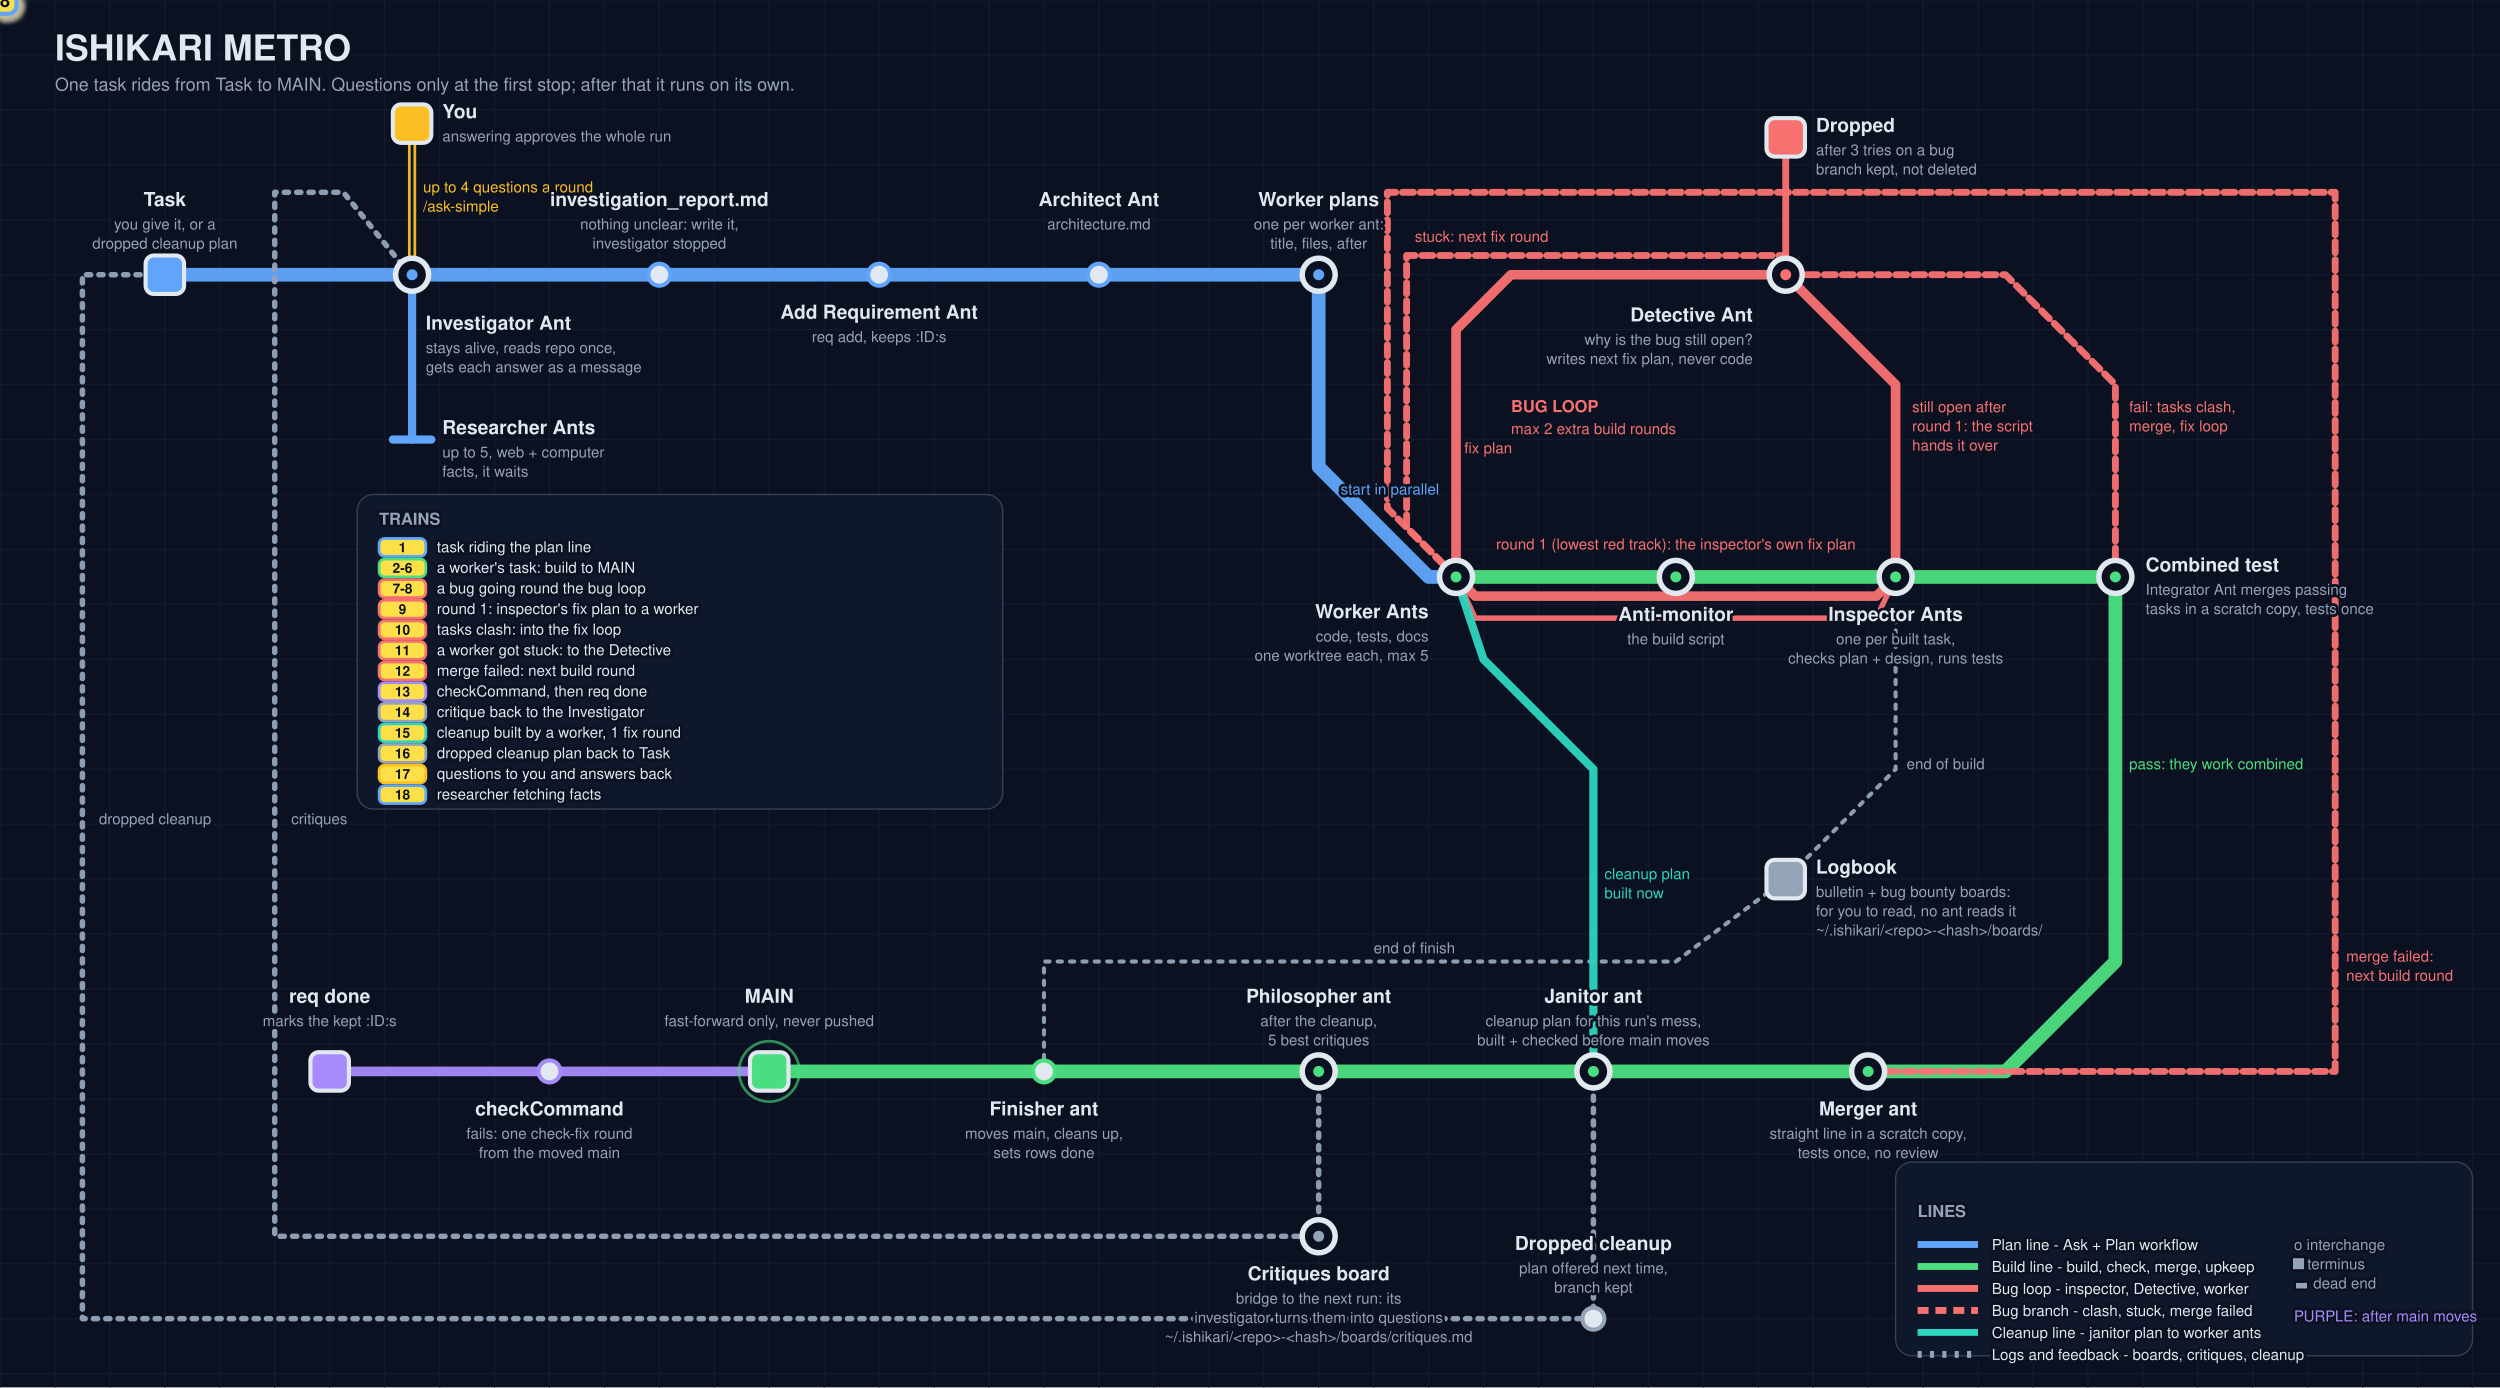
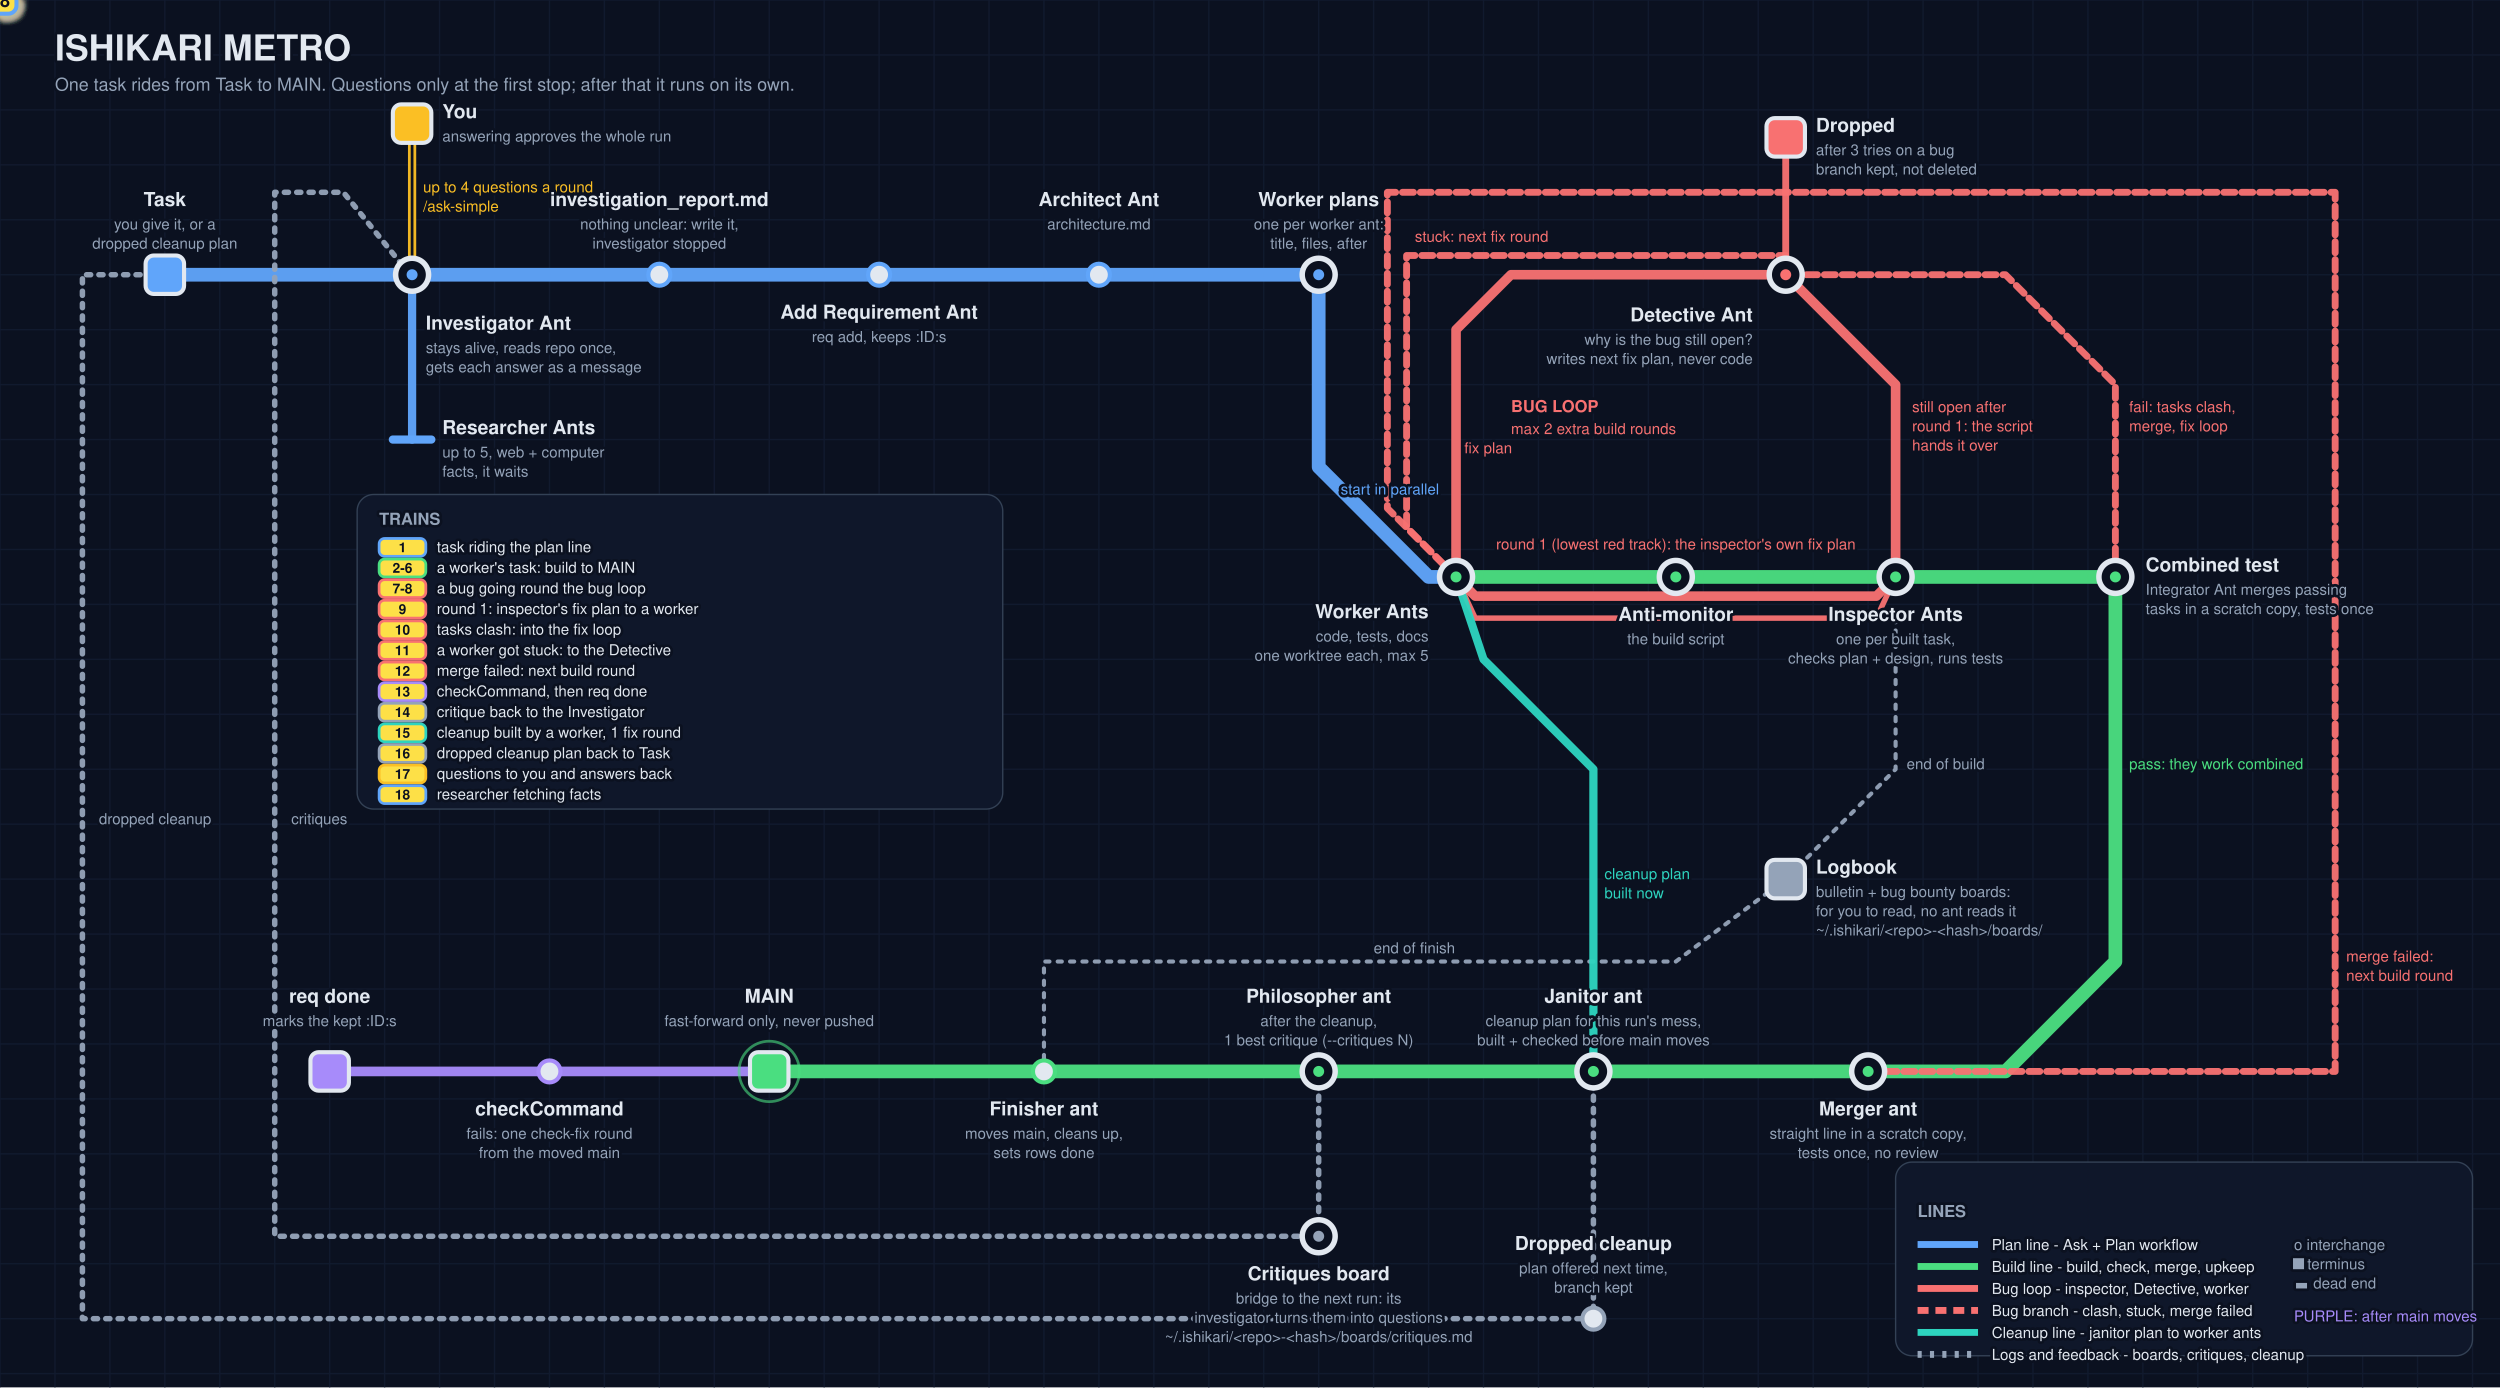
<svg xmlns="http://www.w3.org/2000/svg" viewBox="0 0 1820 1010" width="1820" height="1010" font-family="ui-sans-serif,-apple-system,Helvetica,Arial,sans-serif">
  <defs>
    <filter id="g" x="-100%" y="-100%" width="300%" height="300%">
      <feGaussianBlur stdDeviation="3" result="b" />
      <feMerge>
        <feMergeNode in="b" />
        <feMergeNode in="SourceGraphic" />
      </feMerge>
    </filter>
  </defs>
  <style>.h{paint-order:stroke;stroke:#0B1120;stroke-width:4px;stroke-linejoin:round}.flow{animation:f 1s linear infinite}@keyframes f{to{stroke-dashoffset:-18}}.pulse{animation:p 2s ease-in-out infinite}@keyframes p{50%{r:13px}}</style>
  <rect width="1820" height="1010" fill="#0B1120" />
  <line x1="0" y1="0" x2="0" y2="1010" stroke="#111A2E" stroke-width="1" />
  <line x1="40" y1="0" x2="40" y2="1010" stroke="#111A2E" stroke-width="1" />
  <line x1="80" y1="0" x2="80" y2="1010" stroke="#111A2E" stroke-width="1" />
  <line x1="120" y1="0" x2="120" y2="1010" stroke="#111A2E" stroke-width="1" />
  <line x1="160" y1="0" x2="160" y2="1010" stroke="#111A2E" stroke-width="1" />
  <line x1="200" y1="0" x2="200" y2="1010" stroke="#111A2E" stroke-width="1" />
  <line x1="240" y1="0" x2="240" y2="1010" stroke="#111A2E" stroke-width="1" />
  <line x1="280" y1="0" x2="280" y2="1010" stroke="#111A2E" stroke-width="1" />
  <line x1="320" y1="0" x2="320" y2="1010" stroke="#111A2E" stroke-width="1" />
  <line x1="360" y1="0" x2="360" y2="1010" stroke="#111A2E" stroke-width="1" />
  <line x1="400" y1="0" x2="400" y2="1010" stroke="#111A2E" stroke-width="1" />
  <line x1="440" y1="0" x2="440" y2="1010" stroke="#111A2E" stroke-width="1" />
  <line x1="480" y1="0" x2="480" y2="1010" stroke="#111A2E" stroke-width="1" />
  <line x1="520" y1="0" x2="520" y2="1010" stroke="#111A2E" stroke-width="1" />
  <line x1="560" y1="0" x2="560" y2="1010" stroke="#111A2E" stroke-width="1" />
  <line x1="600" y1="0" x2="600" y2="1010" stroke="#111A2E" stroke-width="1" />
  <line x1="640" y1="0" x2="640" y2="1010" stroke="#111A2E" stroke-width="1" />
  <line x1="680" y1="0" x2="680" y2="1010" stroke="#111A2E" stroke-width="1" />
  <line x1="720" y1="0" x2="720" y2="1010" stroke="#111A2E" stroke-width="1" />
  <line x1="760" y1="0" x2="760" y2="1010" stroke="#111A2E" stroke-width="1" />
  <line x1="800" y1="0" x2="800" y2="1010" stroke="#111A2E" stroke-width="1" />
  <line x1="840" y1="0" x2="840" y2="1010" stroke="#111A2E" stroke-width="1" />
  <line x1="880" y1="0" x2="880" y2="1010" stroke="#111A2E" stroke-width="1" />
  <line x1="920" y1="0" x2="920" y2="1010" stroke="#111A2E" stroke-width="1" />
  <line x1="960" y1="0" x2="960" y2="1010" stroke="#111A2E" stroke-width="1" />
  <line x1="1000" y1="0" x2="1000" y2="1010" stroke="#111A2E" stroke-width="1" />
  <line x1="1040" y1="0" x2="1040" y2="1010" stroke="#111A2E" stroke-width="1" />
  <line x1="1080" y1="0" x2="1080" y2="1010" stroke="#111A2E" stroke-width="1" />
  <line x1="1120" y1="0" x2="1120" y2="1010" stroke="#111A2E" stroke-width="1" />
  <line x1="1160" y1="0" x2="1160" y2="1010" stroke="#111A2E" stroke-width="1" />
  <line x1="1200" y1="0" x2="1200" y2="1010" stroke="#111A2E" stroke-width="1" />
  <line x1="1240" y1="0" x2="1240" y2="1010" stroke="#111A2E" stroke-width="1" />
  <line x1="1280" y1="0" x2="1280" y2="1010" stroke="#111A2E" stroke-width="1" />
  <line x1="1320" y1="0" x2="1320" y2="1010" stroke="#111A2E" stroke-width="1" />
  <line x1="1360" y1="0" x2="1360" y2="1010" stroke="#111A2E" stroke-width="1" />
  <line x1="1400" y1="0" x2="1400" y2="1010" stroke="#111A2E" stroke-width="1" />
  <line x1="1440" y1="0" x2="1440" y2="1010" stroke="#111A2E" stroke-width="1" />
  <line x1="1480" y1="0" x2="1480" y2="1010" stroke="#111A2E" stroke-width="1" />
  <line x1="1520" y1="0" x2="1520" y2="1010" stroke="#111A2E" stroke-width="1" />
  <line x1="1560" y1="0" x2="1560" y2="1010" stroke="#111A2E" stroke-width="1" />
  <line x1="1600" y1="0" x2="1600" y2="1010" stroke="#111A2E" stroke-width="1" />
  <line x1="1640" y1="0" x2="1640" y2="1010" stroke="#111A2E" stroke-width="1" />
  <line x1="1680" y1="0" x2="1680" y2="1010" stroke="#111A2E" stroke-width="1" />
  <line x1="1720" y1="0" x2="1720" y2="1010" stroke="#111A2E" stroke-width="1" />
  <line x1="1760" y1="0" x2="1760" y2="1010" stroke="#111A2E" stroke-width="1" />
  <line x1="1800" y1="0" x2="1800" y2="1010" stroke="#111A2E" stroke-width="1" />
  <line x1="0" y1="0" x2="1820" y2="0" stroke="#111A2E" stroke-width="1" />
  <line x1="0" y1="40" x2="1820" y2="40" stroke="#111A2E" stroke-width="1" />
  <line x1="0" y1="80" x2="1820" y2="80" stroke="#111A2E" stroke-width="1" />
  <line x1="0" y1="120" x2="1820" y2="120" stroke="#111A2E" stroke-width="1" />
  <line x1="0" y1="160" x2="1820" y2="160" stroke="#111A2E" stroke-width="1" />
  <line x1="0" y1="200" x2="1820" y2="200" stroke="#111A2E" stroke-width="1" />
  <line x1="0" y1="240" x2="1820" y2="240" stroke="#111A2E" stroke-width="1" />
  <line x1="0" y1="280" x2="1820" y2="280" stroke="#111A2E" stroke-width="1" />
  <line x1="0" y1="320" x2="1820" y2="320" stroke="#111A2E" stroke-width="1" />
  <line x1="0" y1="360" x2="1820" y2="360" stroke="#111A2E" stroke-width="1" />
  <line x1="0" y1="400" x2="1820" y2="400" stroke="#111A2E" stroke-width="1" />
  <line x1="0" y1="440" x2="1820" y2="440" stroke="#111A2E" stroke-width="1" />
  <line x1="0" y1="480" x2="1820" y2="480" stroke="#111A2E" stroke-width="1" />
  <line x1="0" y1="520" x2="1820" y2="520" stroke="#111A2E" stroke-width="1" />
  <line x1="0" y1="560" x2="1820" y2="560" stroke="#111A2E" stroke-width="1" />
  <line x1="0" y1="600" x2="1820" y2="600" stroke="#111A2E" stroke-width="1" />
  <line x1="0" y1="640" x2="1820" y2="640" stroke="#111A2E" stroke-width="1" />
  <line x1="0" y1="680" x2="1820" y2="680" stroke="#111A2E" stroke-width="1" />
  <line x1="0" y1="720" x2="1820" y2="720" stroke="#111A2E" stroke-width="1" />
  <line x1="0" y1="760" x2="1820" y2="760" stroke="#111A2E" stroke-width="1" />
  <line x1="0" y1="800" x2="1820" y2="800" stroke="#111A2E" stroke-width="1" />
  <line x1="0" y1="840" x2="1820" y2="840" stroke="#111A2E" stroke-width="1" />
  <line x1="0" y1="880" x2="1820" y2="880" stroke="#111A2E" stroke-width="1" />
  <line x1="0" y1="920" x2="1820" y2="920" stroke="#111A2E" stroke-width="1" />
  <line x1="0" y1="960" x2="1820" y2="960" stroke="#111A2E" stroke-width="1" />
  <line x1="0" y1="1000" x2="1820" y2="1000" stroke="#111A2E" stroke-width="1" />
  <text class="h" x="40" y="44" fill="#E2E8F0" font-size="26" text-anchor="start" font-weight="800">ISHIKARI METRO</text>
  <text class="h" x="40" y="66" fill="#94A3B8" font-size="13" text-anchor="start" font-weight="400">One task rides from Task to MAIN. Questions only at the first stop; after that it runs on its own.</text>
  <path id="L-plan" d="M120,200 L960,200 L960,340 L1040,420 L1060,420" fill="none" stroke="#60A5FA" stroke-width="10" stroke-linejoin="round" stroke-linecap="round" opacity="0.95" />
  <path id="L-ask" d="M300,90 L300,200" fill="none" stroke="#FBBF24" stroke-width="6" stroke-linejoin="round" stroke-linecap="round" opacity="0.95" />
  <path id="L-res" d="M300,200 L300,320" fill="none" stroke="#60A5FA" stroke-width="6" stroke-linejoin="round" stroke-linecap="round" opacity="0.95" />
  <path id="L-build" d="M1060,420 L1540,420 L1540,700 L1460,780 L560,780" fill="none" stroke="#4ADE80" stroke-width="10" stroke-linejoin="round" stroke-linecap="round" opacity="0.95" />
  <path id="L-ring" d="M1060,420 L1074,434 L1366,434 L1380,420 L1380,280 L1300,200 L1100,200 L1060,240 L1060,420" fill="none" stroke="#F87171" stroke-width="7" stroke-linejoin="round" stroke-linecap="round" opacity="0.95" />
  <path id="L-r1" d="M1380,420 L1366,450 L1074,450 L1060,420" fill="none" stroke="#F87171" stroke-width="4" stroke-linejoin="round" stroke-linecap="round" opacity="0.95" />
  <path id="L-clash" d="M1540,420 L1540,280 L1460,200 L1300,200" fill="none" stroke="#F87171" stroke-width="5" stroke-linejoin="round" stroke-linecap="round" stroke-dasharray="8 5" class="flow" opacity="0.95" />
  <path id="L-stuck" d="M1060,420 L1024,384 L1024,186 L1300,186" fill="none" stroke="#F87171" stroke-width="5" stroke-linejoin="round" stroke-linecap="round" stroke-dasharray="8 5" class="flow" opacity="0.95" />
  <path id="L-mfail" d="M1360,780 L1700,780 L1700,140 L1010,140 L1010,370 L1060,420" fill="none" stroke="#F87171" stroke-width="5" stroke-linejoin="round" stroke-linecap="round" stroke-dasharray="8 5" class="flow" opacity="0.95" />
  <path id="L-logA" d="M1380,450 L1380,560 L1300,640" fill="none" stroke="#94A3B8" stroke-width="3" stroke-linejoin="round" stroke-linecap="round" stroke-dasharray="3 6" class="flow" opacity="0.95" />
  <path id="L-logB" d="M760,780 L760,700 L1220,700 L1300,640" fill="none" stroke="#94A3B8" stroke-width="3" stroke-linejoin="round" stroke-linecap="round" stroke-dasharray="3 6" class="flow" opacity="0.95" />
  <path id="L-drop" d="M1300,200 L1300,100" fill="none" stroke="#F87171" stroke-width="5" stroke-linejoin="round" stroke-linecap="round" opacity="0.95" />
  <path id="L-check" d="M560,780 L240,780" fill="none" stroke="#A78BFA" stroke-width="7" stroke-linejoin="round" stroke-linecap="round" opacity="0.95" />
  <path id="L-crit" d="M960,780 L960,900 L200,900 L200,140 L250,140 L292,192" fill="none" stroke="#94A3B8" stroke-width="4" stroke-linejoin="round" stroke-linecap="round" stroke-dasharray="3 6" class="flow" opacity="0.95" />
  <path id="L-tidy" d="M1160,780 L1160,560 L1080,480 L1060,420" fill="none" stroke="#2DD4BF" stroke-width="6" stroke-linejoin="round" stroke-linecap="round" opacity="0.95" />
  <path id="L-clean" d="M1160,780 L1160,960 L60,960 L60,200 L120,200" fill="none" stroke="#94A3B8" stroke-width="4" stroke-linejoin="round" stroke-linecap="round" stroke-dasharray="3 6" class="flow" opacity="0.95" />
  <path d="M300,96 V194" stroke="#0B1120" stroke-width="2" />
  <path d="M1200,140 H1820" stroke="none" />
  <text class="h" x="1100" y="300" fill="#F87171" font-size="12" text-anchor="start" font-weight="800">BUG LOOP</text>
  <text class="h" x="1100" y="316" fill="#F87171" font-size="11" text-anchor="start" font-weight="400">max 2 extra build rounds</text>
  <text class="h" x="1030" y="176" fill="#F87171" font-size="11" text-anchor="start" font-weight="400">stuck: next fix round</text>
  <text class="h" x="1220" y="400" fill="#F87171" font-size="11" text-anchor="middle" font-weight="400">round 1 (lowest red track): the inspector's own fix plan</text>
  <text class="h" x="1550" y="300" fill="#F87171" font-size="11" text-anchor="start" font-weight="400">fail: tasks clash,</text>
  <text class="h" x="1550" y="314" fill="#F87171" font-size="11" text-anchor="start" font-weight="400">merge, fix loop</text>
  <text class="h" x="1392" y="300" fill="#F87171" font-size="11" text-anchor="start" font-weight="400">still open after</text>
  <text class="h" x="1392" y="314" fill="#F87171" font-size="11" text-anchor="start" font-weight="400">round 1: the script</text>
  <text class="h" x="1392" y="328" fill="#F87171" font-size="11" text-anchor="start" font-weight="400">hands it over</text>
  <text class="h" x="1708" y="700" fill="#F87171" font-size="11" text-anchor="start" font-weight="400">merge failed:</text>
  <text class="h" x="1708" y="714" fill="#F87171" font-size="11" text-anchor="start" font-weight="400">next build round</text>
  <text class="h" x="1550" y="560" fill="#4ADE80" font-size="11" text-anchor="start" font-weight="400">pass: they work combined</text>
  <text class="h" x="1388" y="560" fill="#94A3B8" font-size="11" text-anchor="start" font-weight="400">end of build</text>
  <text class="h" x="1000" y="694" fill="#94A3B8" font-size="11" text-anchor="start" font-weight="400">end of finish</text>
  <text class="h" x="1066" y="330" fill="#F87171" font-size="11" text-anchor="start" font-weight="400">fix plan</text>
  <text class="h" x="976" y="360" fill="#60A5FA" font-size="11" text-anchor="start" font-weight="400">start in parallel</text>
  <text class="h" x="308" y="140" fill="#FBBF24" font-size="11" text-anchor="start" font-weight="400">up to 4 questions a round</text>
  <text class="h" x="308" y="154" fill="#FBBF24" font-size="11" text-anchor="start" font-weight="400">/ask-simple</text>
  <text class="h" x="212" y="600" fill="#94A3B8" font-size="11" text-anchor="start" font-weight="400">critiques</text>
  <text class="h" x="72" y="600" fill="#94A3B8" font-size="11" text-anchor="start" font-weight="400">dropped cleanup</text>
  <text class="h" x="1168" y="640" fill="#2DD4BF" font-size="11" text-anchor="start" font-weight="400">cleanup plan</text>
  <text class="h" x="1168" y="654" fill="#2DD4BF" font-size="11" text-anchor="start" font-weight="400">built now</text>
  <rect x="106" y="186" width="28" height="28" rx="6" fill="#60A5FA" stroke="#E2E8F0" stroke-width="3" />
  <text class="h" x="120" y="150" fill="#E2E8F0" font-size="14" text-anchor="middle" font-weight="700">Task</text>
  <text class="h" x="120" y="167" fill="#94A3B8" font-size="11" text-anchor="middle" font-weight="400">you give it, or a</text>
  <text class="h" x="120" y="181" fill="#94A3B8" font-size="11" text-anchor="middle" font-weight="400">dropped cleanup plan</text>
  <circle cx="300" cy="200" r="12" fill="#0B1120" stroke="#E2E8F0" stroke-width="4" />
  <circle cx="300" cy="200" r="4" fill="#60A5FA" />
  <text class="h" x="310" y="240" fill="#E2E8F0" font-size="14" text-anchor="start" font-weight="700">Investigator Ant</text>
  <text class="h" x="310" y="257" fill="#94A3B8" font-size="11" text-anchor="start" font-weight="400">stays alive, reads repo once,</text>
  <text class="h" x="310" y="271" fill="#94A3B8" font-size="11" text-anchor="start" font-weight="400">gets each answer as a message</text>
  <rect x="286" y="76" width="28" height="28" rx="6" fill="#FBBF24" stroke="#E2E8F0" stroke-width="3" />
  <text class="h" x="322" y="86" fill="#E2E8F0" font-size="14" text-anchor="start" font-weight="700">You</text>
  <text class="h" x="322" y="103" fill="#94A3B8" font-size="11" text-anchor="start" font-weight="400">answering approves the whole run</text>
  <line x1="286" y1="320" x2="314" y2="320" stroke="#60A5FA" stroke-width="6" stroke-linecap="round" />
  <text class="h" x="322" y="316" fill="#E2E8F0" font-size="14" text-anchor="start" font-weight="700">Researcher Ants</text>
  <text class="h" x="322" y="333" fill="#94A3B8" font-size="11" text-anchor="start" font-weight="400">up to 5, web + computer</text>
  <text class="h" x="322" y="347" fill="#94A3B8" font-size="11" text-anchor="start" font-weight="400">facts, it waits</text>
  <circle cx="480" cy="200" r="8" fill="#E2E8F0" stroke="#60A5FA" stroke-width="3" />
  <text class="h" x="480" y="150" fill="#E2E8F0" font-size="14" text-anchor="middle" font-weight="700">investigation_report.md</text>
  <text class="h" x="480" y="167" fill="#94A3B8" font-size="11" text-anchor="middle" font-weight="400">nothing unclear: write it,</text>
  <text class="h" x="480" y="181" fill="#94A3B8" font-size="11" text-anchor="middle" font-weight="400">investigator stopped</text>
  <circle cx="640" cy="200" r="8" fill="#E2E8F0" stroke="#60A5FA" stroke-width="3" />
  <text class="h" x="640" y="232" fill="#E2E8F0" font-size="14" text-anchor="middle" font-weight="700">Add Requirement Ant</text>
  <text class="h" x="640" y="249" fill="#94A3B8" font-size="11" text-anchor="middle" font-weight="400">req add, keeps :ID:s</text>
  <circle cx="800" cy="200" r="8" fill="#E2E8F0" stroke="#60A5FA" stroke-width="3" />
  <text class="h" x="800" y="150" fill="#E2E8F0" font-size="14" text-anchor="middle" font-weight="700">Architect Ant</text>
  <text class="h" x="800" y="167" fill="#94A3B8" font-size="11" text-anchor="middle" font-weight="400">architecture.md</text>
  <circle cx="960" cy="200" r="12" fill="#0B1120" stroke="#E2E8F0" stroke-width="4" />
  <circle cx="960" cy="200" r="4" fill="#60A5FA" />
  <text class="h" x="960" y="150" fill="#E2E8F0" font-size="14" text-anchor="middle" font-weight="700">Worker plans</text>
  <text class="h" x="960" y="167" fill="#94A3B8" font-size="11" text-anchor="middle" font-weight="400">one per worker ant:</text>
  <text class="h" x="960" y="181" fill="#94A3B8" font-size="11" text-anchor="middle" font-weight="400">title, files, after</text>
  <circle cx="1060" cy="420" r="12" fill="#0B1120" stroke="#E2E8F0" stroke-width="4" />
  <circle cx="1060" cy="420" r="4" fill="#4ADE80" />
  <text class="h" x="1040" y="450" fill="#E2E8F0" font-size="14" text-anchor="end" font-weight="700">Worker Ants</text>
  <text class="h" x="1040" y="467" fill="#94A3B8" font-size="11" text-anchor="end" font-weight="400">code, tests, docs</text>
  <text class="h" x="1040" y="481" fill="#94A3B8" font-size="11" text-anchor="end" font-weight="400">one worktree each, max 5</text>
  <circle cx="1220" cy="420" r="12" fill="#0B1120" stroke="#E2E8F0" stroke-width="4" />
  <circle cx="1220" cy="420" r="4" fill="#4ADE80" />
  <text class="h" x="1220" y="452" fill="#E2E8F0" font-size="14" text-anchor="middle" font-weight="700">Anti-monitor</text>
  <text class="h" x="1220" y="469" fill="#94A3B8" font-size="11" text-anchor="middle" font-weight="400">the build script</text>
  <circle cx="1380" cy="420" r="12" fill="#0B1120" stroke="#E2E8F0" stroke-width="4" />
  <circle cx="1380" cy="420" r="4" fill="#4ADE80" />
  <text class="h" x="1380" y="452" fill="#E2E8F0" font-size="14" text-anchor="middle" font-weight="700">Inspector Ants</text>
  <text class="h" x="1380" y="469" fill="#94A3B8" font-size="11" text-anchor="middle" font-weight="400">one per built task,</text>
  <text class="h" x="1380" y="483" fill="#94A3B8" font-size="11" text-anchor="middle" font-weight="400">checks plan + design, runs tests</text>
  <circle cx="1540" cy="420" r="12" fill="#0B1120" stroke="#E2E8F0" stroke-width="4" />
  <circle cx="1540" cy="420" r="4" fill="#4ADE80" />
  <text class="h" x="1562" y="416" fill="#E2E8F0" font-size="14" text-anchor="start" font-weight="700">Combined test</text>
  <text class="h" x="1562" y="433" fill="#94A3B8" font-size="11" text-anchor="start" font-weight="400">Integrator Ant merges passing</text>
  <text class="h" x="1562" y="447" fill="#94A3B8" font-size="11" text-anchor="start" font-weight="400">tasks in a scratch copy, tests once</text>
  <rect x="1286" y="626" width="28" height="28" rx="6" fill="#94A3B8" stroke="#E2E8F0" stroke-width="3" />
  <text class="h" x="1322" y="636" fill="#E2E8F0" font-size="14" text-anchor="start" font-weight="700">Logbook</text>
  <text class="h" x="1322" y="653" fill="#94A3B8" font-size="11" text-anchor="start" font-weight="400">bulletin + bug bounty boards:</text>
  <text class="h" x="1322" y="667" fill="#94A3B8" font-size="11" text-anchor="start" font-weight="400">for you to read, no ant reads it</text>
  <text class="h" x="1322" y="681" fill="#94A3B8" font-size="11" text-anchor="start" font-weight="400">~/.ishikari/&lt;repo&gt;-&lt;hash&gt;/boards/</text>
  <circle cx="1300" cy="200" r="12" fill="#0B1120" stroke="#E2E8F0" stroke-width="4" />
  <circle cx="1300" cy="200" r="4" fill="#F87171" />
  <text class="h" x="1276" y="234" fill="#E2E8F0" font-size="14" text-anchor="end" font-weight="700">Detective Ant</text>
  <text class="h" x="1276" y="251" fill="#94A3B8" font-size="11" text-anchor="end" font-weight="400">why is the bug still open?</text>
  <text class="h" x="1276" y="265" fill="#94A3B8" font-size="11" text-anchor="end" font-weight="400">writes next fix plan, never code</text>
  <rect x="1286" y="86" width="28" height="28" rx="6" fill="#F87171" stroke="#E2E8F0" stroke-width="3" />
  <text class="h" x="1322" y="96" fill="#E2E8F0" font-size="14" text-anchor="start" font-weight="700">Dropped</text>
  <text class="h" x="1322" y="113" fill="#94A3B8" font-size="11" text-anchor="start" font-weight="400">after 3 tries on a bug</text>
  <text class="h" x="1322" y="127" fill="#94A3B8" font-size="11" text-anchor="start" font-weight="400">branch kept, not deleted</text>
  <circle cx="1360" cy="780" r="12" fill="#0B1120" stroke="#E2E8F0" stroke-width="4" />
  <circle cx="1360" cy="780" r="4" fill="#4ADE80" />
  <text class="h" x="1360" y="812" fill="#E2E8F0" font-size="14" text-anchor="middle" font-weight="700">Merger ant</text>
  <text class="h" x="1360" y="829" fill="#94A3B8" font-size="11" text-anchor="middle" font-weight="400">straight line in a scratch copy,</text>
  <text class="h" x="1360" y="843" fill="#94A3B8" font-size="11" text-anchor="middle" font-weight="400">tests once, no review</text>
  <circle cx="1160" cy="780" r="12" fill="#0B1120" stroke="#E2E8F0" stroke-width="4" />
  <circle cx="1160" cy="780" r="4" fill="#4ADE80" />
  <text class="h" x="1160" y="730" fill="#E2E8F0" font-size="14" text-anchor="middle" font-weight="700">Janitor ant</text>
  <text class="h" x="1160" y="747" fill="#94A3B8" font-size="11" text-anchor="middle" font-weight="400">cleanup plan for this run's mess,</text>
  <text class="h" x="1160" y="761" fill="#94A3B8" font-size="11" text-anchor="middle" font-weight="400">built + checked before main moves</text>
  <circle cx="960" cy="780" r="12" fill="#0B1120" stroke="#E2E8F0" stroke-width="4" />
  <circle cx="960" cy="780" r="4" fill="#4ADE80" />
  <text class="h" x="960" y="730" fill="#E2E8F0" font-size="14" text-anchor="middle" font-weight="700">Philosopher ant</text>
  <text class="h" x="960" y="747" fill="#94A3B8" font-size="11" text-anchor="middle" font-weight="400">after the cleanup,</text>
-   <text class="h" x="960" y="761" fill="#94A3B8" font-size="11" text-anchor="middle" font-weight="400">5 best critiques</text>
+   <text class="h" x="960" y="761" fill="#94A3B8" font-size="11" text-anchor="middle" font-weight="400">1 best critique (--critiques N)</text>
  <circle cx="760" cy="780" r="8" fill="#E2E8F0" stroke="#4ADE80" stroke-width="3" />
  <text class="h" x="760" y="812" fill="#E2E8F0" font-size="14" text-anchor="middle" font-weight="700">Finisher ant</text>
  <text class="h" x="760" y="829" fill="#94A3B8" font-size="11" text-anchor="middle" font-weight="400">moves main, cleans up,</text>
  <text class="h" x="760" y="843" fill="#94A3B8" font-size="11" text-anchor="middle" font-weight="400">sets rows done</text>
  <rect x="546" y="766" width="28" height="28" rx="6" fill="#4ADE80" stroke="#E2E8F0" stroke-width="3" />
  <text class="h" x="560" y="730" fill="#E2E8F0" font-size="14" text-anchor="middle" font-weight="700">MAIN</text>
  <text class="h" x="560" y="747" fill="#94A3B8" font-size="11" text-anchor="middle" font-weight="400">fast-forward only, never pushed</text>
  <circle cx="400" cy="780" r="8" fill="#E2E8F0" stroke="#A78BFA" stroke-width="3" />
  <text class="h" x="400" y="812" fill="#E2E8F0" font-size="14" text-anchor="middle" font-weight="700">checkCommand</text>
  <text class="h" x="400" y="829" fill="#94A3B8" font-size="11" text-anchor="middle" font-weight="400">fails: one check-fix round</text>
  <text class="h" x="400" y="843" fill="#94A3B8" font-size="11" text-anchor="middle" font-weight="400">from the moved main</text>
  <rect x="226" y="766" width="28" height="28" rx="6" fill="#A78BFA" stroke="#E2E8F0" stroke-width="3" />
  <text class="h" x="240" y="730" fill="#E2E8F0" font-size="14" text-anchor="middle" font-weight="700">req done</text>
  <text class="h" x="240" y="747" fill="#94A3B8" font-size="11" text-anchor="middle" font-weight="400">marks the kept :ID:s</text>
  <circle cx="960" cy="900" r="12" fill="#0B1120" stroke="#E2E8F0" stroke-width="4" />
  <circle cx="960" cy="900" r="4" fill="#94A3B8" />
  <text class="h" x="960" y="932" fill="#E2E8F0" font-size="14" text-anchor="middle" font-weight="700">Critiques board</text>
  <text class="h" x="960" y="949" fill="#94A3B8" font-size="11" text-anchor="middle" font-weight="400">bridge to the next run: its</text>
  <text class="h" x="960" y="963" fill="#94A3B8" font-size="11" text-anchor="middle" font-weight="400">investigator turns them into questions</text>
  <text class="h" x="960" y="977" fill="#94A3B8" font-size="11" text-anchor="middle" font-weight="400">~/.ishikari/&lt;repo&gt;-&lt;hash&gt;/boards/critiques.md</text>
  <circle cx="1160" cy="960" r="8" fill="#E2E8F0" stroke="#94A3B8" stroke-width="3" />
  <text class="h" x="1160" y="910" fill="#E2E8F0" font-size="14" text-anchor="middle" font-weight="700">Dropped cleanup</text>
  <text class="h" x="1160" y="927" fill="#94A3B8" font-size="11" text-anchor="middle" font-weight="400">plan offered next time,</text>
  <text class="h" x="1160" y="941" fill="#94A3B8" font-size="11" text-anchor="middle" font-weight="400">branch kept</text>
  <g filter="url(#g)">
    <rect x="-12" y="-10" width="24" height="20" rx="6" fill="#FDE047" stroke="#60A5FA" stroke-width="3" />
    <text y="5" font-size="13" font-weight="800" fill="#0B1120" text-anchor="middle">1</text>
    <animateMotion dur="18s" begin="0.00s" repeatCount="indefinite">
      <mpath href="#L-plan" />
    </animateMotion>
  </g>
  <g filter="url(#g)">
    <rect x="-12" y="-10" width="24" height="20" rx="6" fill="#FDE047" stroke="#4ADE80" stroke-width="3" />
    <text y="5" font-size="13" font-weight="800" fill="#0B1120" text-anchor="middle">2</text>
    <animateMotion dur="28s" begin="0.00s" repeatCount="indefinite">
      <mpath href="#L-build" />
    </animateMotion>
  </g>
  <g filter="url(#g)">
    <rect x="-12" y="-10" width="24" height="20" rx="6" fill="#FDE047" stroke="#4ADE80" stroke-width="3" />
    <text y="5" font-size="13" font-weight="800" fill="#0B1120" text-anchor="middle">3</text>
    <animateMotion dur="28s" begin="-5.60s" repeatCount="indefinite">
      <mpath href="#L-build" />
    </animateMotion>
  </g>
  <g filter="url(#g)">
    <rect x="-12" y="-10" width="24" height="20" rx="6" fill="#FDE047" stroke="#4ADE80" stroke-width="3" />
    <text y="5" font-size="13" font-weight="800" fill="#0B1120" text-anchor="middle">4</text>
    <animateMotion dur="28s" begin="-11.20s" repeatCount="indefinite">
      <mpath href="#L-build" />
    </animateMotion>
  </g>
  <g filter="url(#g)">
    <rect x="-12" y="-10" width="24" height="20" rx="6" fill="#FDE047" stroke="#4ADE80" stroke-width="3" />
    <text y="5" font-size="13" font-weight="800" fill="#0B1120" text-anchor="middle">5</text>
    <animateMotion dur="28s" begin="-16.80s" repeatCount="indefinite">
      <mpath href="#L-build" />
    </animateMotion>
  </g>
  <g filter="url(#g)">
    <rect x="-12" y="-10" width="24" height="20" rx="6" fill="#FDE047" stroke="#4ADE80" stroke-width="3" />
    <text y="5" font-size="13" font-weight="800" fill="#0B1120" text-anchor="middle">6</text>
    <animateMotion dur="28s" begin="-22.40s" repeatCount="indefinite">
      <mpath href="#L-build" />
    </animateMotion>
  </g>
  <g filter="url(#g)">
    <rect x="-12" y="-10" width="24" height="20" rx="6" fill="#FDE047" stroke="#F87171" stroke-width="3" />
    <text y="5" font-size="13" font-weight="800" fill="#0B1120" text-anchor="middle">7</text>
    <animateMotion dur="24s" begin="0.00s" repeatCount="indefinite">
      <mpath href="#L-ring" />
    </animateMotion>
  </g>
  <g filter="url(#g)">
    <rect x="-12" y="-10" width="24" height="20" rx="6" fill="#FDE047" stroke="#F87171" stroke-width="3" />
    <text y="5" font-size="13" font-weight="800" fill="#0B1120" text-anchor="middle">8</text>
    <animateMotion dur="24s" begin="-12.00s" repeatCount="indefinite">
      <mpath href="#L-ring" />
    </animateMotion>
  </g>
  <g filter="url(#g)">
    <rect x="-12" y="-10" width="24" height="20" rx="6" fill="#FDE047" stroke="#F87171" stroke-width="3" />
    <text y="5" font-size="13" font-weight="800" fill="#0B1120" text-anchor="middle">9</text>
    <animateMotion dur="10s" begin="0.00s" repeatCount="indefinite">
      <mpath href="#L-r1" />
    </animateMotion>
  </g>
  <g filter="url(#g)">
    <rect x="-12" y="-10" width="24" height="20" rx="6" fill="#FDE047" stroke="#F87171" stroke-width="3" />
    <text y="5" font-size="13" font-weight="800" fill="#0B1120" text-anchor="middle">10</text>
    <animateMotion dur="10s" begin="0.00s" repeatCount="indefinite">
      <mpath href="#L-clash" />
    </animateMotion>
  </g>
  <g filter="url(#g)">
    <rect x="-12" y="-10" width="24" height="20" rx="6" fill="#FDE047" stroke="#F87171" stroke-width="3" />
    <text y="5" font-size="13" font-weight="800" fill="#0B1120" text-anchor="middle">11</text>
    <animateMotion dur="10s" begin="0.00s" repeatCount="indefinite">
      <mpath href="#L-stuck" />
    </animateMotion>
  </g>
  <g filter="url(#g)">
    <rect x="-12" y="-10" width="24" height="20" rx="6" fill="#FDE047" stroke="#F87171" stroke-width="3" />
    <text y="5" font-size="13" font-weight="800" fill="#0B1120" text-anchor="middle">12</text>
    <animateMotion dur="18s" begin="0.00s" repeatCount="indefinite">
      <mpath href="#L-mfail" />
    </animateMotion>
  </g>
  <g filter="url(#g)">
    <rect x="-12" y="-10" width="24" height="20" rx="6" fill="#FDE047" stroke="#A78BFA" stroke-width="3" />
    <text y="5" font-size="13" font-weight="800" fill="#0B1120" text-anchor="middle">13</text>
    <animateMotion dur="8s" begin="0.00s" repeatCount="indefinite">
      <mpath href="#L-check" />
    </animateMotion>
  </g>
  <g filter="url(#g)">
    <rect x="-12" y="-10" width="24" height="20" rx="6" fill="#FDE047" stroke="#94A3B8" stroke-width="3" />
    <text y="5" font-size="13" font-weight="800" fill="#0B1120" text-anchor="middle">14</text>
    <animateMotion dur="20s" begin="0.00s" repeatCount="indefinite">
      <mpath href="#L-crit" />
    </animateMotion>
  </g>
  <g filter="url(#g)">
    <rect x="-12" y="-10" width="24" height="20" rx="6" fill="#FDE047" stroke="#2DD4BF" stroke-width="3" />
    <text y="5" font-size="13" font-weight="800" fill="#0B1120" text-anchor="middle">15</text>
    <animateMotion dur="12s" begin="0.00s" repeatCount="indefinite">
      <mpath href="#L-tidy" />
    </animateMotion>
  </g>
  <g filter="url(#g)">
    <rect x="-12" y="-10" width="24" height="20" rx="6" fill="#FDE047" stroke="#94A3B8" stroke-width="3" />
    <text y="5" font-size="13" font-weight="800" fill="#0B1120" text-anchor="middle">16</text>
    <animateMotion dur="24s" begin="0.00s" repeatCount="indefinite">
      <mpath href="#L-clean" />
    </animateMotion>
  </g>
  <g filter="url(#g)">
    <rect x="-12" y="-10" width="24" height="20" rx="6" fill="#FDE047" stroke="#FBBF24" stroke-width="3" />
    <text y="5" font-size="13" font-weight="800" fill="#0B1120" text-anchor="middle">17</text>
    <animateMotion dur="6s" begin="0s" repeatCount="indefinite" keyPoints="0;1;0" keyTimes="0;0.5;1" calcMode="linear">
      <mpath href="#L-ask" />
    </animateMotion>
  </g>
  <g filter="url(#g)">
    <rect x="-12" y="-10" width="24" height="20" rx="6" fill="#FDE047" stroke="#60A5FA" stroke-width="3" />
    <text y="5" font-size="13" font-weight="800" fill="#0B1120" text-anchor="middle">18</text>
    <animateMotion dur="5s" begin="0s" repeatCount="indefinite" keyPoints="0;1;0" keyTimes="0;0.5;1" calcMode="linear">
      <mpath href="#L-res" />
    </animateMotion>
  </g>
  <circle class="pulse" cx="560" cy="780" r="22" fill="none" stroke="#4ADE80" stroke-width="2" opacity="0.6" />
  <rect x="1380" y="846" width="420" height="141" rx="12" fill="#0F172A" stroke="#334155" />
  <text class="h" x="1396" y="886" fill="#94A3B8" font-size="12" text-anchor="start" font-weight="800">LINES</text>
  <line x1="1396" y1="906" x2="1440" y2="906" stroke="#60A5FA" stroke-width="5" />
  <text class="h" x="1450" y="910" fill="#E2E8F0" font-size="11" text-anchor="start" font-weight="400">Plan line - Ask + Plan workflow</text>
  <line x1="1396" y1="922" x2="1440" y2="922" stroke="#4ADE80" stroke-width="5" />
  <text class="h" x="1450" y="926" fill="#E2E8F0" font-size="11" text-anchor="start" font-weight="400">Build line - build, check, merge, upkeep</text>
  <line x1="1396" y1="938" x2="1440" y2="938" stroke="#F87171" stroke-width="5" />
  <text class="h" x="1450" y="942" fill="#E2E8F0" font-size="11" text-anchor="start" font-weight="400">Bug loop - inspector, Detective, worker</text>
  <line x1="1396" y1="954" x2="1440" y2="954" stroke="#F87171" stroke-width="5" stroke-dasharray="8 5" />
  <text class="h" x="1450" y="958" fill="#E2E8F0" font-size="11" text-anchor="start" font-weight="400">Bug branch - clash, stuck, merge failed</text>
  <line x1="1396" y1="970" x2="1440" y2="970" stroke="#2DD4BF" stroke-width="5" />
  <text class="h" x="1450" y="974" fill="#E2E8F0" font-size="11" text-anchor="start" font-weight="400">Cleanup line - janitor plan to worker ants</text>
  <line x1="1396" y1="986" x2="1440" y2="986" stroke="#94A3B8" stroke-width="5" stroke-dasharray="3 6" />
  <text class="h" x="1450" y="990" fill="#E2E8F0" font-size="11" text-anchor="start" font-weight="400">Logs and feedback - boards, critiques, cleanup</text>
  <text class="h" x="1670" y="910" fill="#94A3B8" font-size="11" text-anchor="start" font-weight="400">o  interchange</text>
  <text class="h" x="1670" y="924" fill="#94A3B8" font-size="11" text-anchor="start" font-weight="400">■  terminus</text>
  <text class="h" x="1670" y="938" fill="#94A3B8" font-size="11" text-anchor="start" font-weight="400">▬  dead end</text>
  <text class="h" x="1670" y="962" fill="#A78BFA" font-size="11" text-anchor="start" font-weight="400">PURPLE: after main moves</text>
  <rect x="260" y="360" width="470" height="229" rx="12" fill="#0F172A" stroke="#334155" />
  <text class="h" x="276" y="382" fill="#94A3B8" font-size="12" text-anchor="start" font-weight="800">TRAINS</text>
  <rect x="276" y="392" width="34" height="13" rx="4" fill="#FDE047" stroke="#60A5FA" stroke-width="2" />
  <text x="293" y="402" font-size="10" font-weight="800" fill="#0B1120" text-anchor="middle">1</text>
  <text class="h" x="318" y="402" fill="#E2E8F0" font-size="11" text-anchor="start" font-weight="400">task riding the plan line</text>
  <rect x="276" y="407" width="34" height="13" rx="4" fill="#FDE047" stroke="#4ADE80" stroke-width="2" />
  <text x="293" y="417" font-size="10" font-weight="800" fill="#0B1120" text-anchor="middle">2-6</text>
  <text class="h" x="318" y="417" fill="#E2E8F0" font-size="11" text-anchor="start" font-weight="400">a worker's task: build to MAIN</text>
  <rect x="276" y="422" width="34" height="13" rx="4" fill="#FDE047" stroke="#F87171" stroke-width="2" />
  <text x="293" y="432" font-size="10" font-weight="800" fill="#0B1120" text-anchor="middle">7-8</text>
  <text class="h" x="318" y="432" fill="#E2E8F0" font-size="11" text-anchor="start" font-weight="400">a bug going round the bug loop</text>
  <rect x="276" y="437" width="34" height="13" rx="4" fill="#FDE047" stroke="#F87171" stroke-width="2" />
  <text x="293" y="447" font-size="10" font-weight="800" fill="#0B1120" text-anchor="middle">9</text>
  <text class="h" x="318" y="447" fill="#E2E8F0" font-size="11" text-anchor="start" font-weight="400">round 1: inspector's fix plan to a worker</text>
  <rect x="276" y="452" width="34" height="13" rx="4" fill="#FDE047" stroke="#F87171" stroke-width="2" />
  <text x="293" y="462" font-size="10" font-weight="800" fill="#0B1120" text-anchor="middle">10</text>
  <text class="h" x="318" y="462" fill="#E2E8F0" font-size="11" text-anchor="start" font-weight="400">tasks clash: into the fix loop</text>
  <rect x="276" y="467" width="34" height="13" rx="4" fill="#FDE047" stroke="#F87171" stroke-width="2" />
  <text x="293" y="477" font-size="10" font-weight="800" fill="#0B1120" text-anchor="middle">11</text>
  <text class="h" x="318" y="477" fill="#E2E8F0" font-size="11" text-anchor="start" font-weight="400">a worker got stuck: to the Detective</text>
  <rect x="276" y="482" width="34" height="13" rx="4" fill="#FDE047" stroke="#F87171" stroke-width="2" />
  <text x="293" y="492" font-size="10" font-weight="800" fill="#0B1120" text-anchor="middle">12</text>
  <text class="h" x="318" y="492" fill="#E2E8F0" font-size="11" text-anchor="start" font-weight="400">merge failed: next build round</text>
  <rect x="276" y="497" width="34" height="13" rx="4" fill="#FDE047" stroke="#A78BFA" stroke-width="2" />
  <text x="293" y="507" font-size="10" font-weight="800" fill="#0B1120" text-anchor="middle">13</text>
  <text class="h" x="318" y="507" fill="#E2E8F0" font-size="11" text-anchor="start" font-weight="400">checkCommand, then req done</text>
  <rect x="276" y="512" width="34" height="13" rx="4" fill="#FDE047" stroke="#94A3B8" stroke-width="2" />
  <text x="293" y="522" font-size="10" font-weight="800" fill="#0B1120" text-anchor="middle">14</text>
  <text class="h" x="318" y="522" fill="#E2E8F0" font-size="11" text-anchor="start" font-weight="400">critique back to the Investigator</text>
  <rect x="276" y="527" width="34" height="13" rx="4" fill="#FDE047" stroke="#2DD4BF" stroke-width="2" />
  <text x="293" y="537" font-size="10" font-weight="800" fill="#0B1120" text-anchor="middle">15</text>
  <text class="h" x="318" y="537" fill="#E2E8F0" font-size="11" text-anchor="start" font-weight="400">cleanup built by a worker, 1 fix round</text>
  <rect x="276" y="542" width="34" height="13" rx="4" fill="#FDE047" stroke="#94A3B8" stroke-width="2" />
  <text x="293" y="552" font-size="10" font-weight="800" fill="#0B1120" text-anchor="middle">16</text>
  <text class="h" x="318" y="552" fill="#E2E8F0" font-size="11" text-anchor="start" font-weight="400">dropped cleanup plan back to Task</text>
  <rect x="276" y="557" width="34" height="13" rx="4" fill="#FDE047" stroke="#FBBF24" stroke-width="2" />
  <text x="293" y="567" font-size="10" font-weight="800" fill="#0B1120" text-anchor="middle">17</text>
  <text class="h" x="318" y="567" fill="#E2E8F0" font-size="11" text-anchor="start" font-weight="400">questions to you and answers back</text>
  <rect x="276" y="572" width="34" height="13" rx="4" fill="#FDE047" stroke="#60A5FA" stroke-width="2" />
  <text x="293" y="582" font-size="10" font-weight="800" fill="#0B1120" text-anchor="middle">18</text>
  <text class="h" x="318" y="582" fill="#E2E8F0" font-size="11" text-anchor="start" font-weight="400">researcher fetching facts</text>
</svg>
